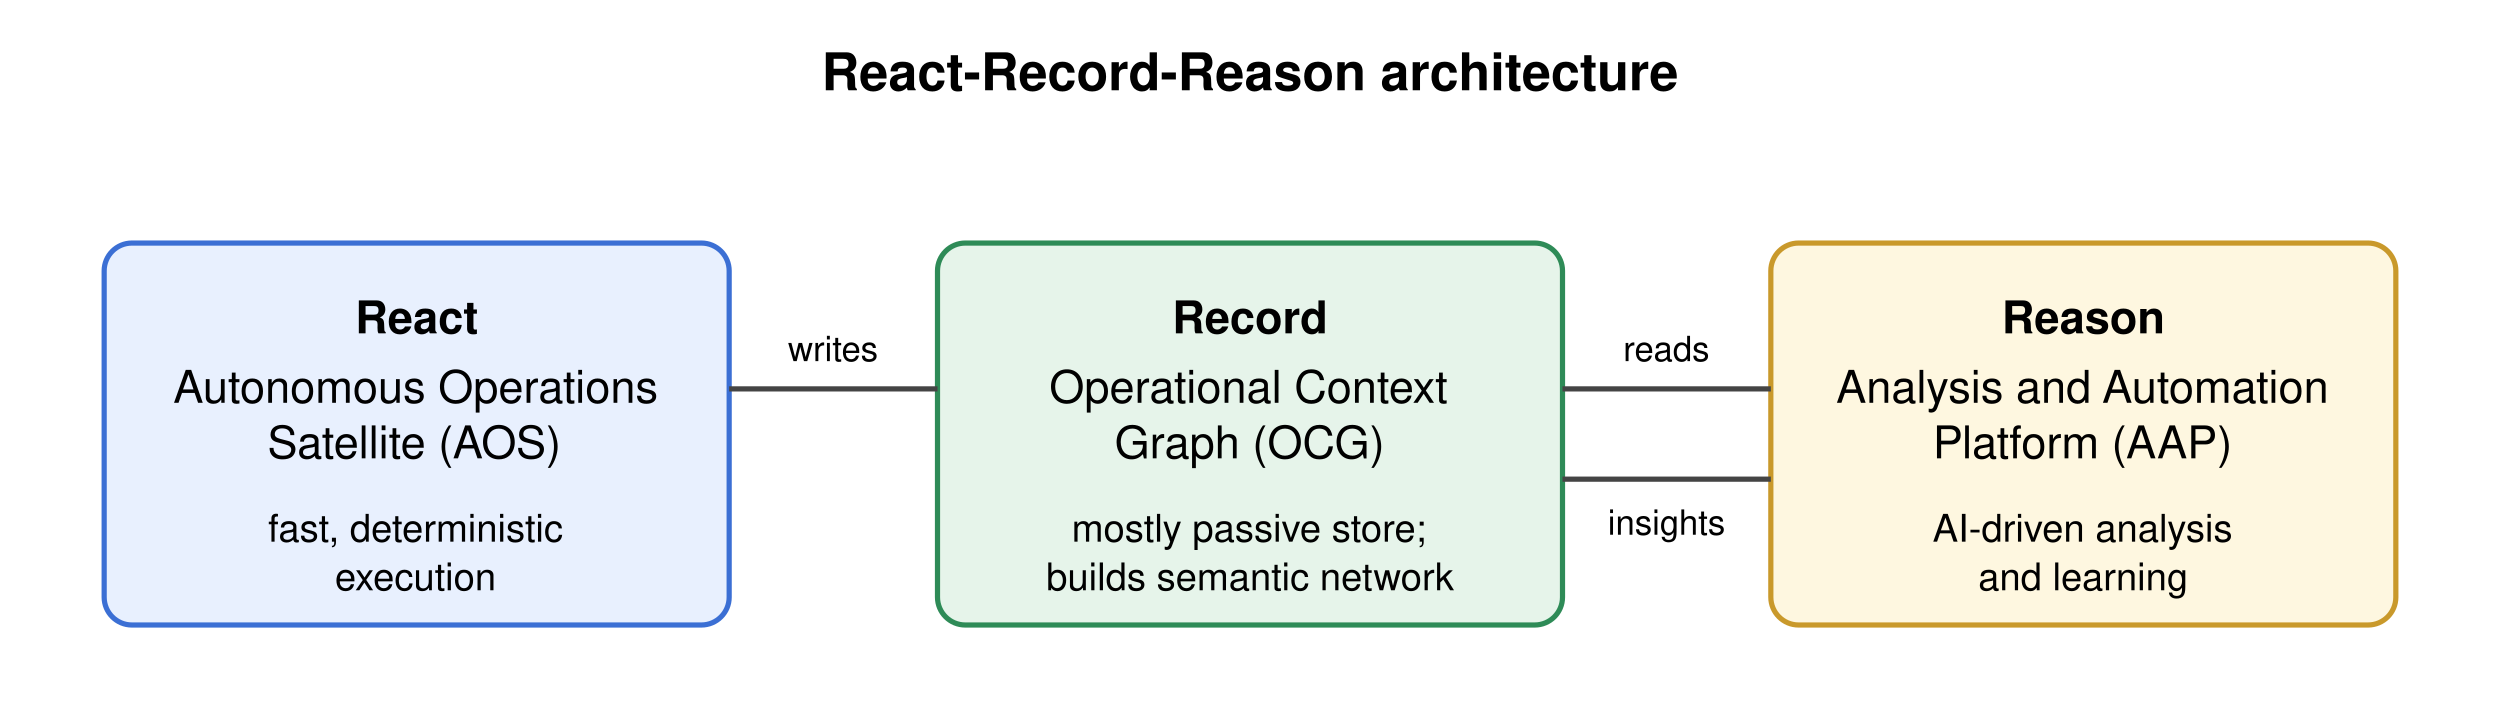
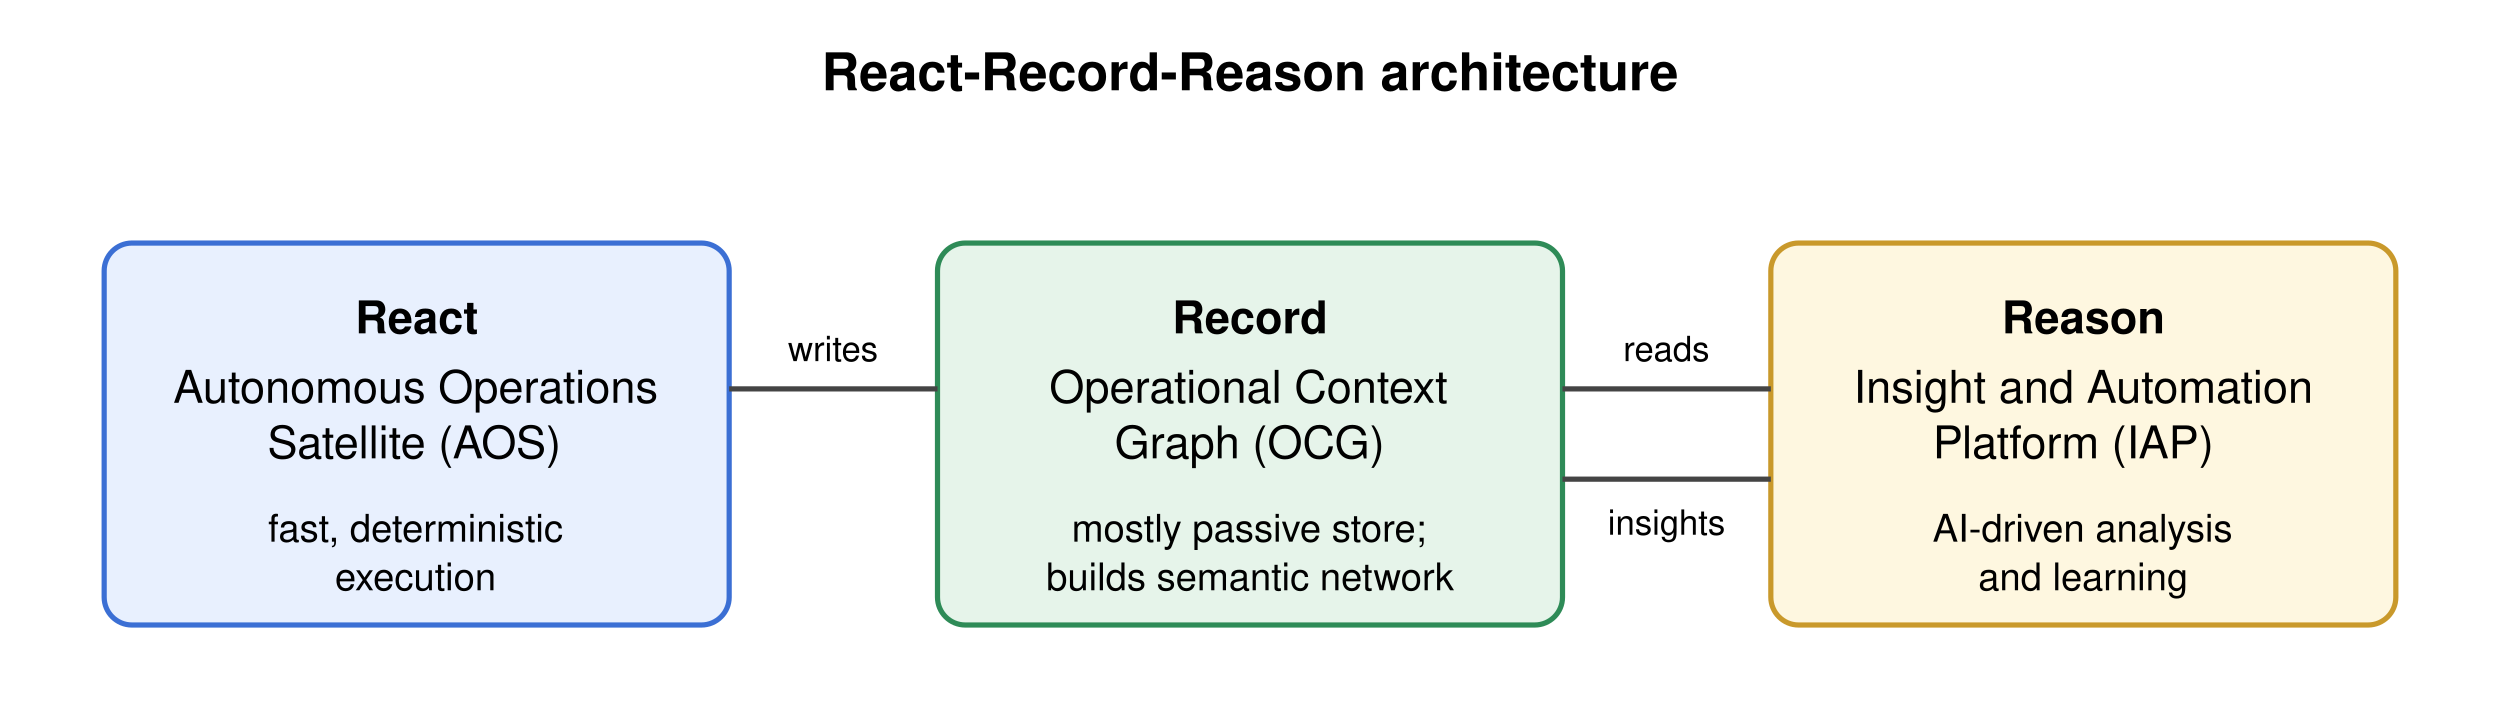
<svg xmlns="http://www.w3.org/2000/svg" width="100%" height="100%" viewBox="0 0 720 202" version="1.1" xml:space="preserve" style="fill-rule:evenodd;clip-rule:evenodd;">
  <clipPath id="_clip1">
    <rect x="0" y="0" width="720" height="203" />
  </clipPath>
  <g clip-path="url(#_clip1)">
    <rect x="0" y="0" width="720" height="260" style="fill:white;" />
  </g>
  <g transform="matrix(1,0,0,1,360,26)">
    <g transform="matrix(1,0,0,1,-123.373,0)">
      <text x="0px" y="0px" style="font-family:'Helvetica-Bold', 'Helvetica';font-weight:700;font-size:15px;">React-Record-Reason architecture</text>
    </g>
  </g>
  <path d="M202,70C206.415,70 210,73.585 210,78L210,172C210,176.415 206.415,180 202,180L38,180C33.585,180 30,176.415 30,172L30,78C30,73.585 33.585,70 38,70L202,70Z" style="fill:rgb(232,240,254);stroke:rgb(59,111,212);stroke-width:1.5px;" />
  <g transform="matrix(1,0,0,1,120,96)">
    <g transform="matrix(1,0,0,1,-17.704,0)">
      <text x="0px" y="0px" style="font-family:'Helvetica-Bold', 'Helvetica';font-weight:700;font-size:13px;">React</text>
    </g>
  </g>
  <g transform="matrix(1,0,0,1,120,116)">
    <g transform="matrix(1,0,0,1,-70.097,0)">
      <text x="0px" y="0px" style="font-family:'Helvetica';font-size:13px;">Autonomous Operations</text>
    </g>
  </g>
  <g transform="matrix(1,0,0,1,120,132)">
    <g transform="matrix(1,0,0,1,-42.986,0)">
      <text x="0px" y="0px" style="font-family:'Helvetica';font-size:13px;">Satellite (AOS)</text>
    </g>
  </g>
  <g transform="matrix(1,0,0,1,120,156)">
    <g transform="matrix(1,0,0,1,-42.792,0)">
      <text x="0px" y="0px" style="font-family:'Helvetica';font-size:11px;">fast, deterministic</text>
    </g>
  </g>
  <g transform="matrix(1,0,0,1,120,170)">
    <g transform="matrix(1,0,0,1,-23.544,0)">
      <text x="0px" y="0px" style="font-family:'Helvetica';font-size:11px;">execution</text>
    </g>
  </g>
  <path d="M442,70C446.415,70 450,73.585 450,78L450,172C450,176.415 446.415,180 442,180L278,180C273.585,180 270,176.415 270,172L270,78C270,73.585 273.585,70 278,70L442,70Z" style="fill:rgb(230,244,234);stroke:rgb(46,139,87);stroke-width:1.5px;" />
  <g transform="matrix(1,0,0,1,360,96)">
    <g transform="matrix(1,0,0,1,-22.395,0)">
      <text x="0px" y="0px" style="font-family:'Helvetica-Bold', 'Helvetica';font-weight:700;font-size:13px;">Record</text>
    </g>
  </g>
  <g transform="matrix(1,0,0,1,360,116)">
    <g transform="matrix(1,0,0,1,-57.811,0)">
      <text x="0px" y="0px" style="font-family:'Helvetica';font-size:13px;">Operational Context</text>
    </g>
  </g>
  <g transform="matrix(1,0,0,1,360,132)">
    <g transform="matrix(1,0,0,1,-39.006,0)">
      <text x="0px" y="0px" style="font-family:'Helvetica';font-size:13px;">Graph (OCG)</text>
    </g>
  </g>
  <g transform="matrix(1,0,0,1,360,156)">
    <g transform="matrix(1,0,0,1,-51.35,0)">
      <text x="0px" y="0px" style="font-family:'Helvetica';font-size:11px;">mostly passive store;</text>
    </g>
  </g>
  <g transform="matrix(1,0,0,1,360,170)">
    <g transform="matrix(1,0,0,1,-58.693,0)">
      <text x="0px" y="0px" style="font-family:'Helvetica';font-size:11px;">builds semantic network</text>
    </g>
  </g>
  <path d="M682,70C686.415,70 690,73.585 690,78L690,172C690,176.415 686.415,180 682,180L518,180C513.585,180 510,176.415 510,172L510,78C510,73.585 513.585,70 518,70L682,70Z" style="fill:rgb(254,247,224);stroke:rgb(201,153,43);stroke-width:1.5px;" />
  <g transform="matrix(1,0,0,1,600,96)">
    <g transform="matrix(1,0,0,1,-23.48,0)">
      <text x="0px" y="0px" style="font-family:'Helvetica-Bold', 'Helvetica';font-weight:700;font-size:13px;">Reason</text>
    </g>
  </g>
  <g transform="matrix(1,0,0,1,600,116)">
    <g>
-       <g transform="matrix(1,0,0,1,-71.186,0)">
-         <text x="0px" y="0px" style="font-family:'Helvetica';font-size:13px;">Analysis and</text>
-       </g>
-       <g transform="matrix(1,0,0,1,5.424,0)">
-         <text x="0px" y="0px" style="font-family:'Helvetica';font-size:13px;">Automation</text>
-       </g>
+       <text x="0px" y="0px" style="font-family:'Helvetica';font-size:13px;text-anchor:middle;">Insight and Automation</text>
    </g>
  </g>
  <g transform="matrix(1,0,0,1,600,132)">
    <g transform="matrix(1,0,0,1,-43.342,0)">
-       <text x="0px" y="0px" style="font-family:'Helvetica';font-size:13px;">Platform (AAP)</text>
+       <text x="0px" y="0px" style="font-family:'Helvetica';font-size:13px;">Platform (IAP)</text>
    </g>
  </g>
  <g transform="matrix(1,0,0,1,600,156)">
    <g transform="matrix(1,0,0,1,-43.406,0)">
      <text x="0px" y="0px" style="font-family:'Helvetica';font-size:11px;">AI-driven analysis</text>
    </g>
  </g>
  <g transform="matrix(1,0,0,1,600,170)">
    <g transform="matrix(1,0,0,1,-30.274,0)">
      <text x="0px" y="0px" style="font-family:'Helvetica';font-size:11px;">and learning</text>
    </g>
  </g>
  <path d="M210,112L270,112" style="fill:none;fill-rule:nonzero;stroke:rgb(68,68,68);stroke-width:1.5px;" />
  <g transform="matrix(1,0,0,1,240,104)">
    <g transform="matrix(1,0,0,1,-13.057,0)">
      <text x="0px" y="0px" style="font-family:'Helvetica';font-size:10px;">writes</text>
    </g>
  </g>
  <path d="M450,112L510,112" style="fill:none;fill-rule:nonzero;stroke:rgb(68,68,68);stroke-width:1.5px;" />
  <path d="M510,138L450,138" style="fill:none;fill-rule:nonzero;stroke:rgb(68,68,68);stroke-width:1.5px;" />
  <g transform="matrix(1,0,0,1,480,104)">
    <g transform="matrix(1,0,0,1,-12.507,0)">
      <text x="0px" y="0px" style="font-family:'Helvetica';font-size:10px;">reads</text>
    </g>
  </g>
  <g transform="matrix(1,0,0,1,480,154)">
    <g transform="matrix(1,0,0,1,-16.953,0)">
      <text x="0px" y="0px" style="font-family:'Helvetica';font-size:10px;">insights</text>
    </g>
  </g>
</svg>
